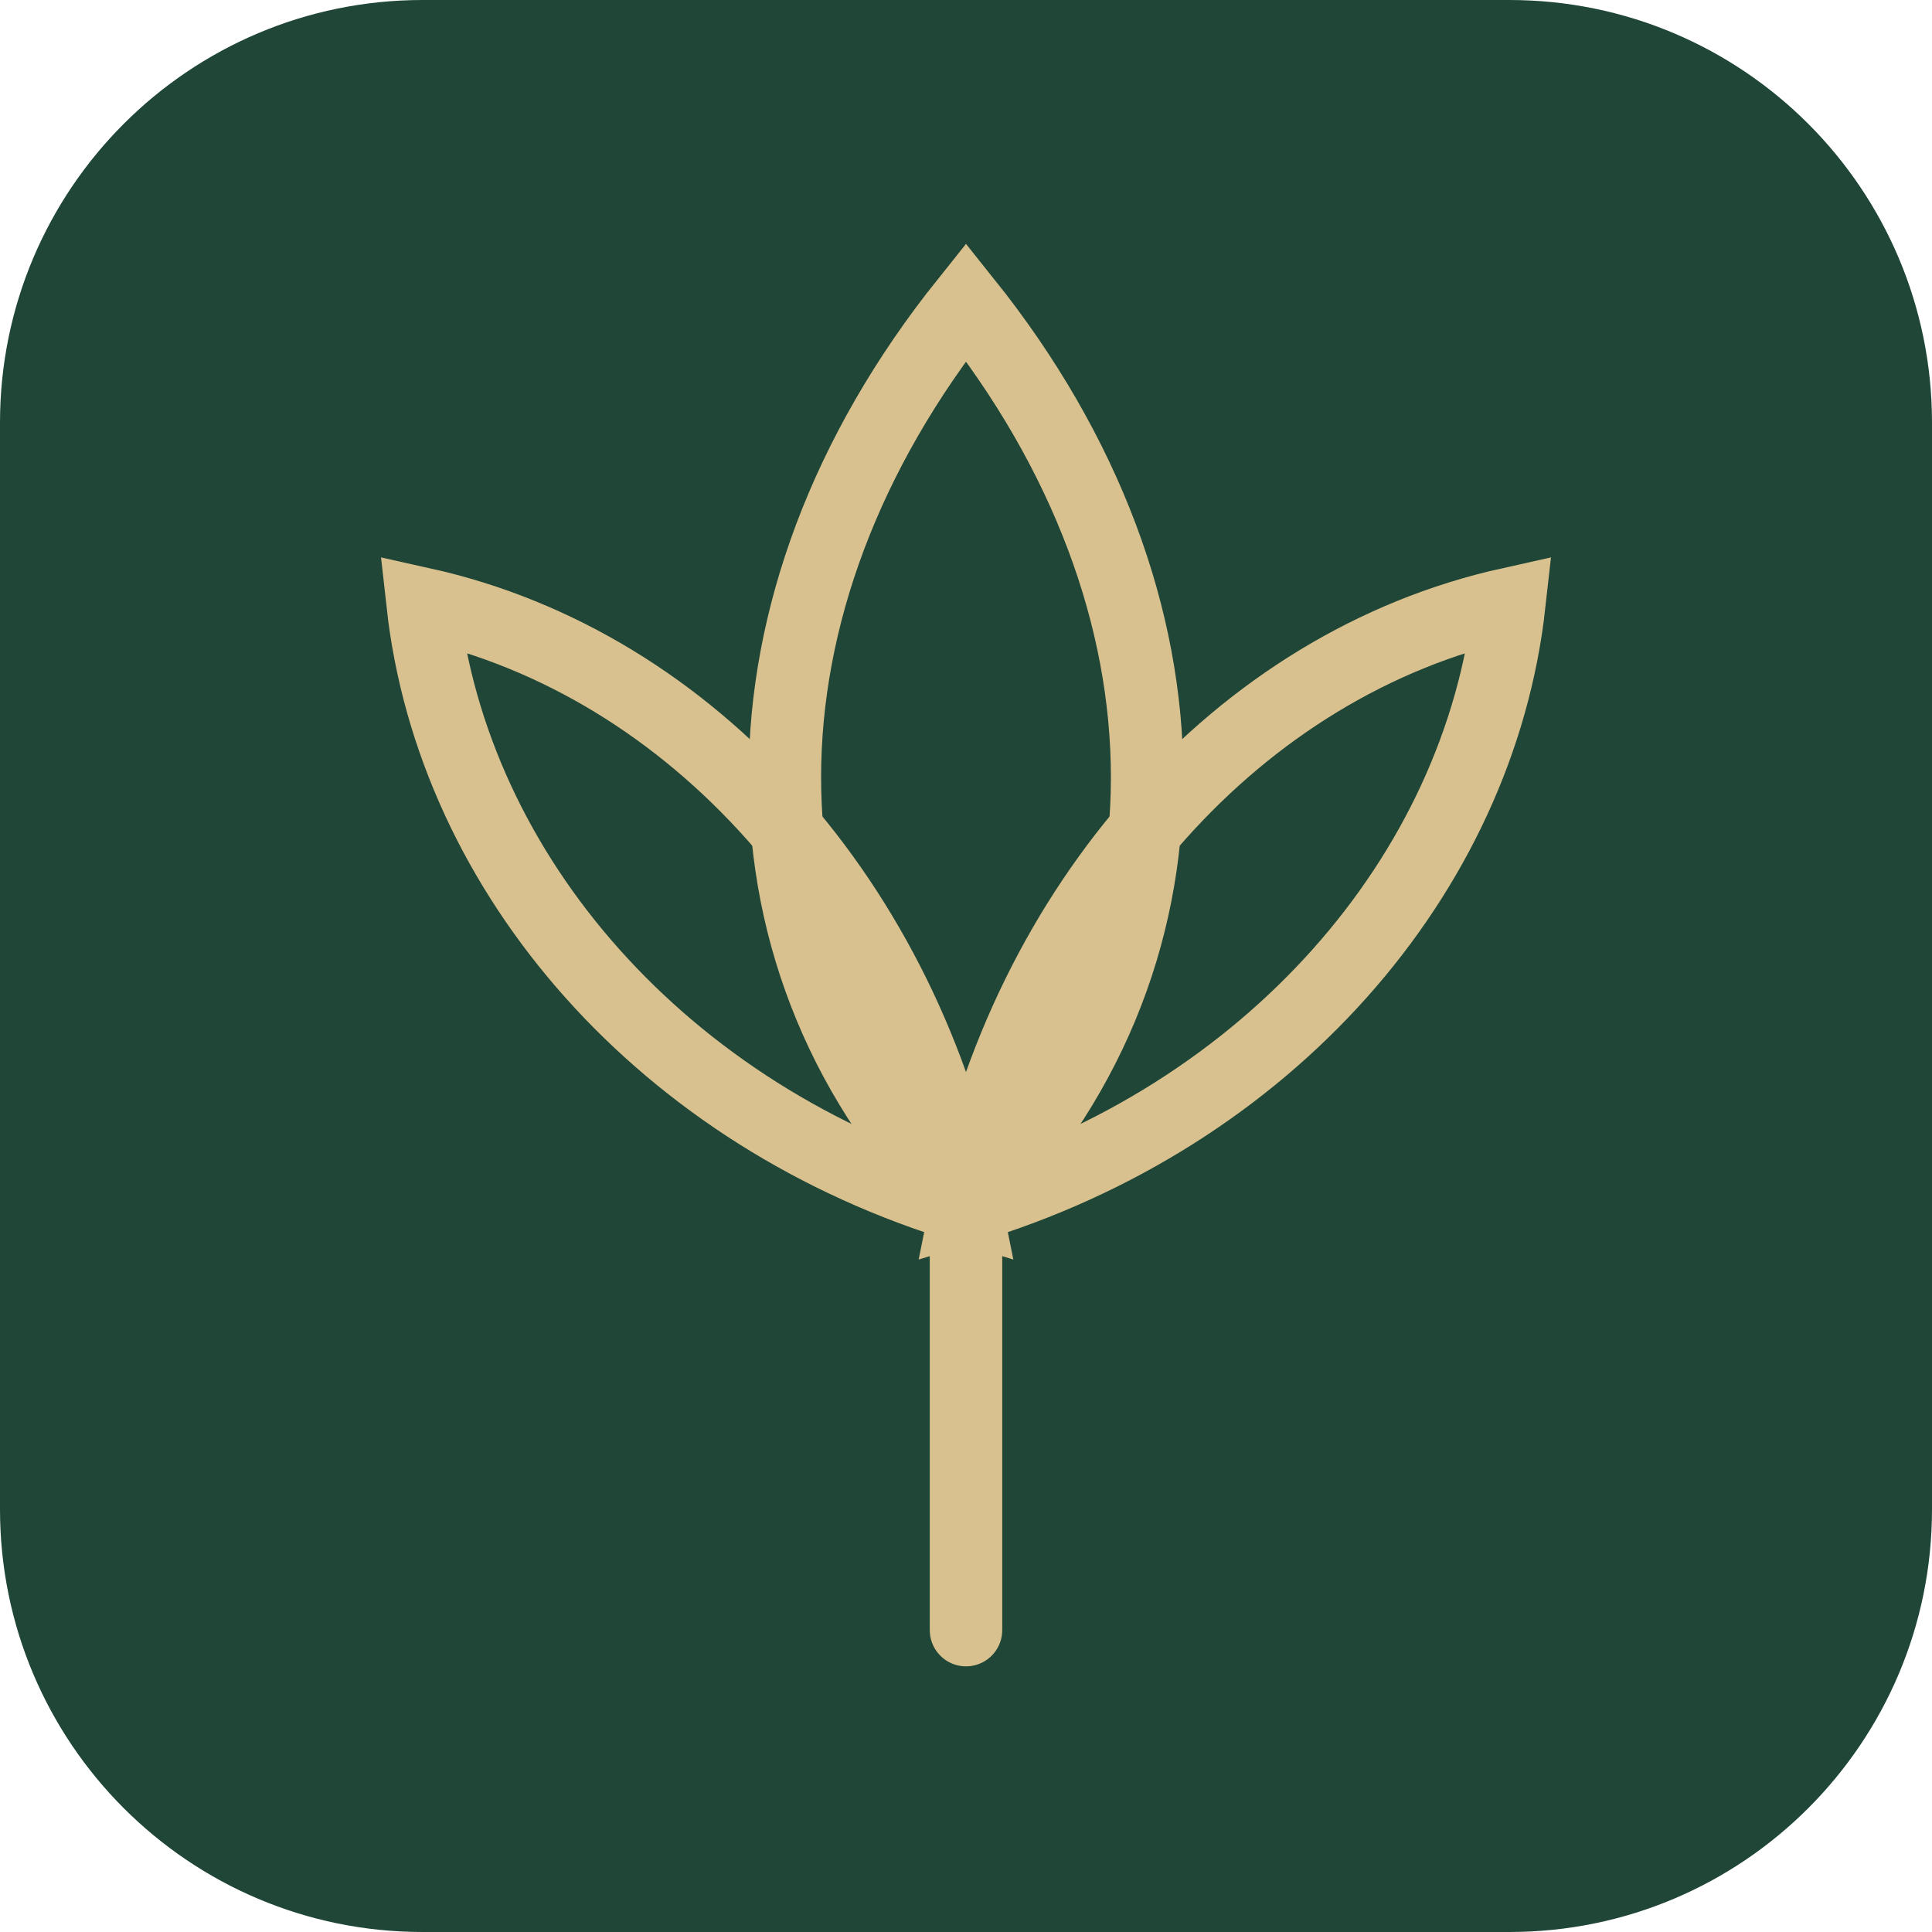
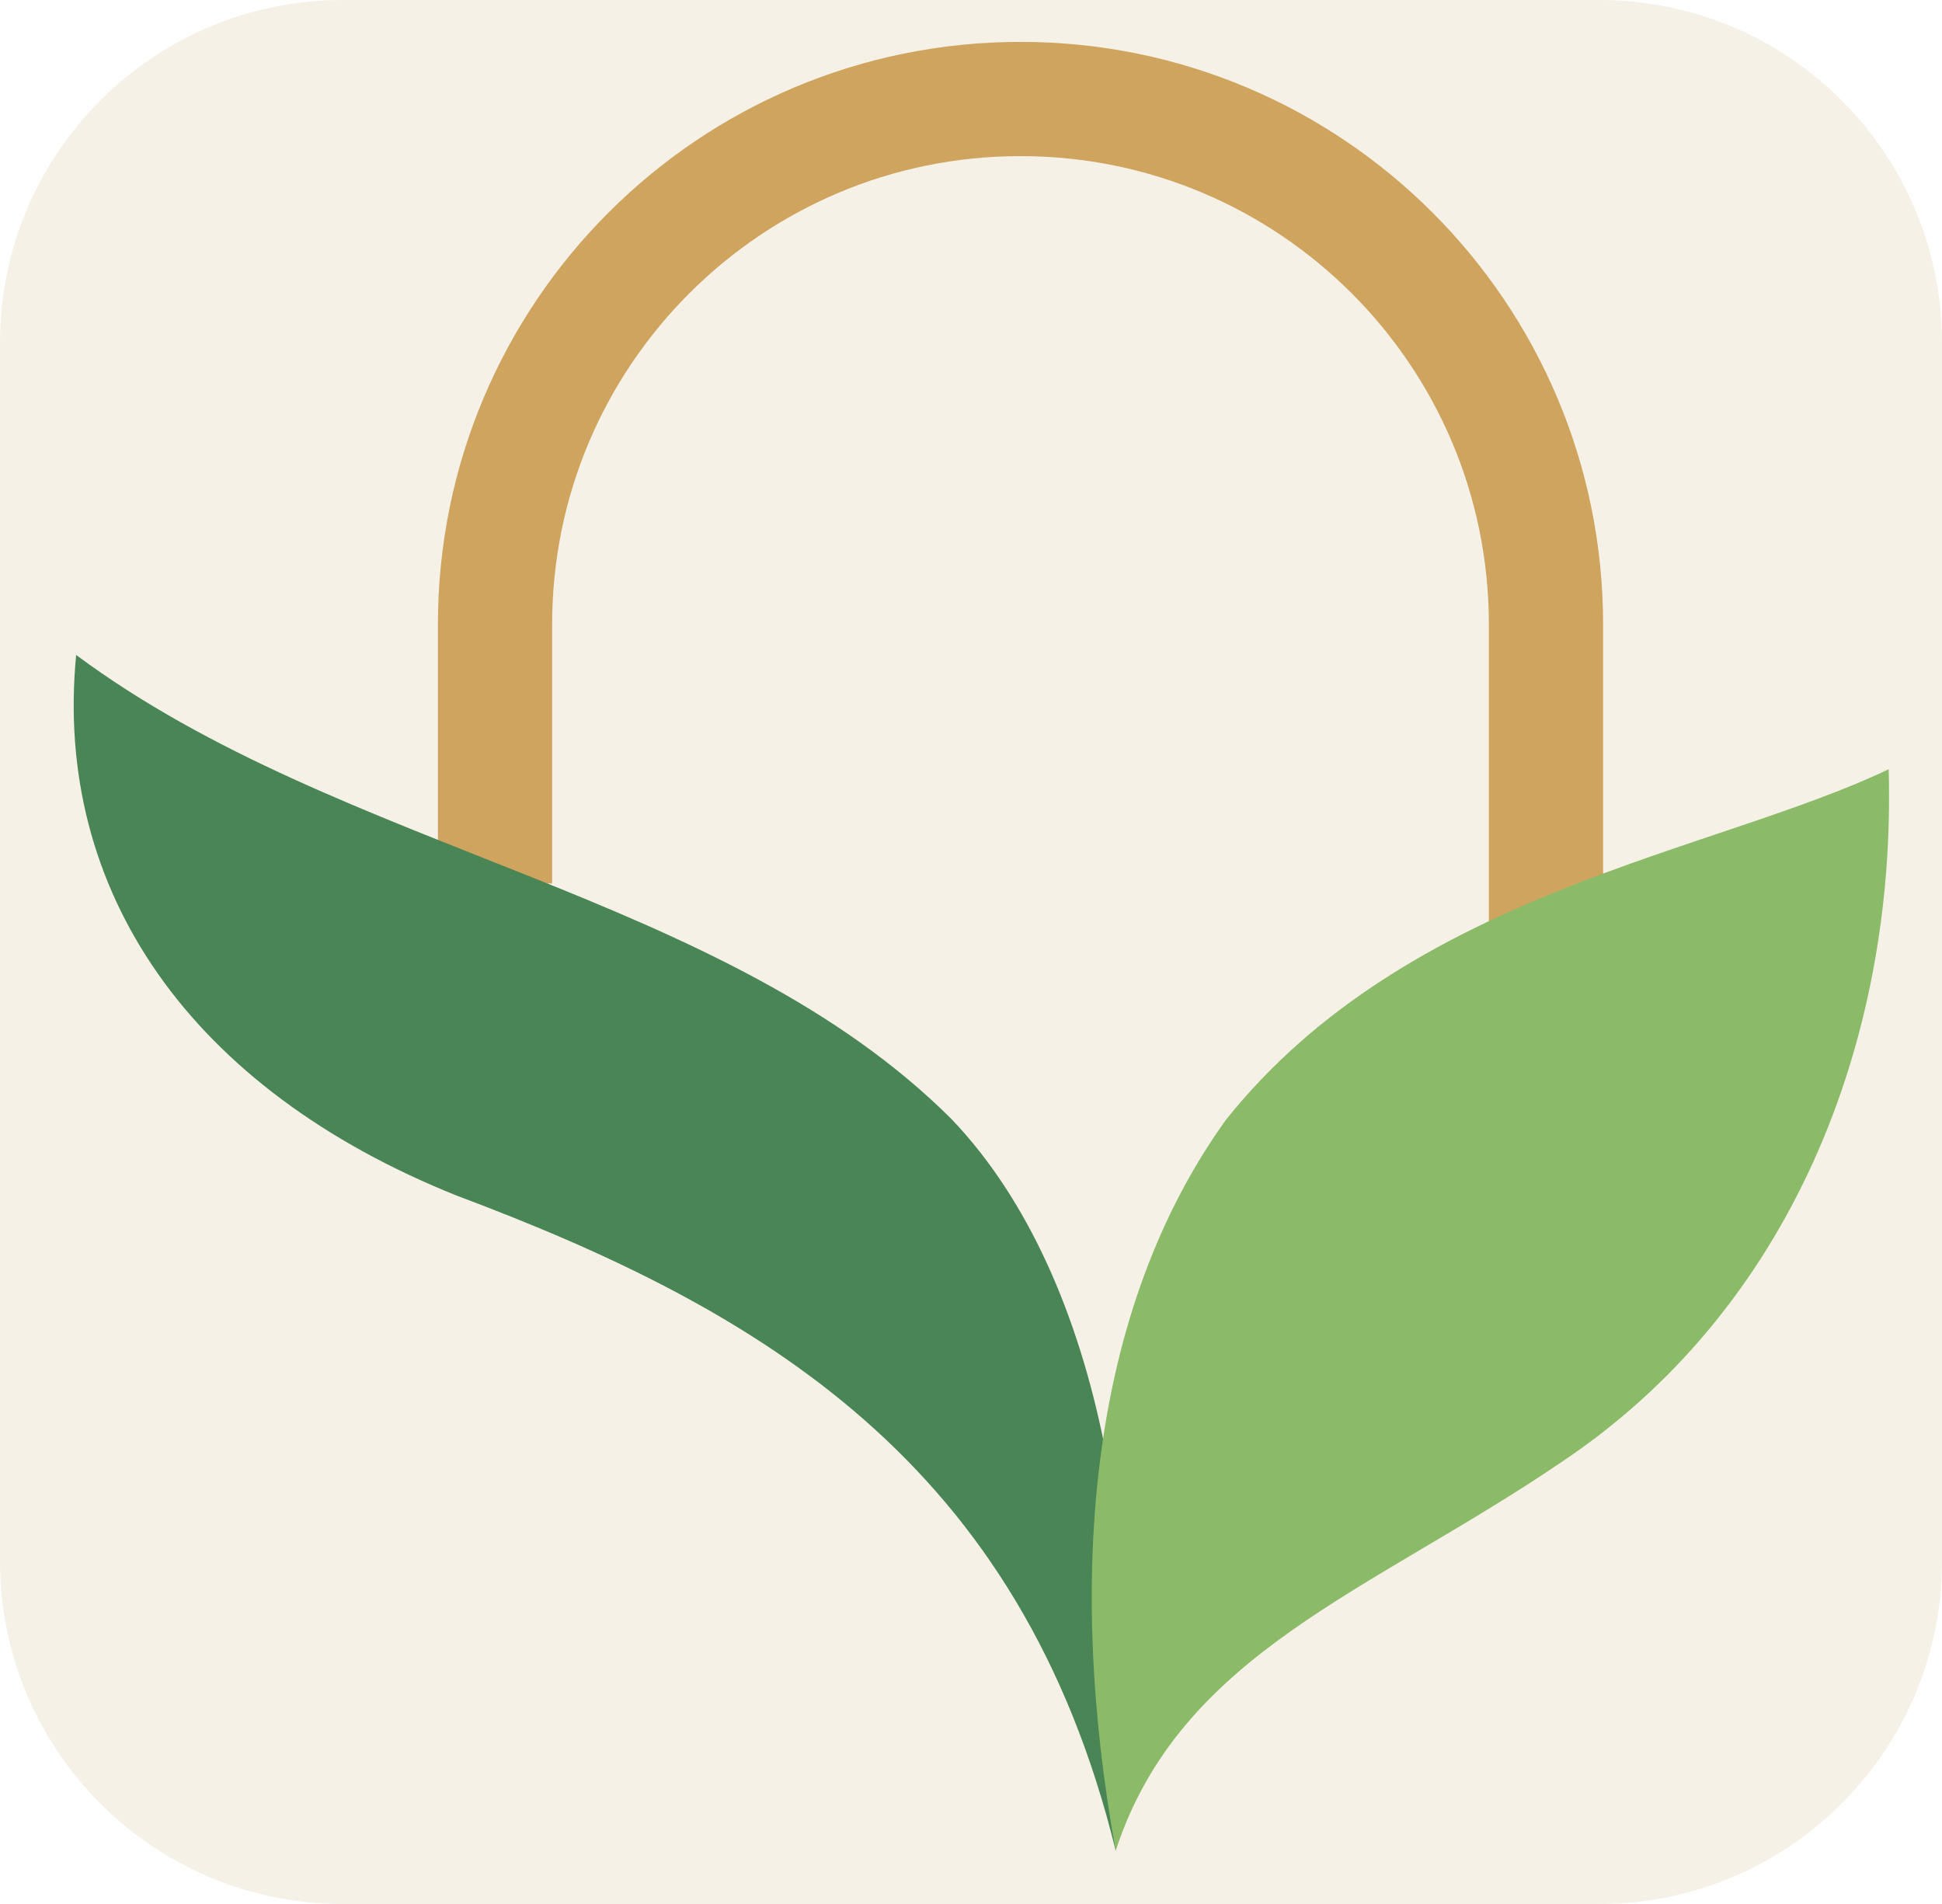
- <svg xmlns="http://www.w3.org/2000/svg" viewBox="0 0 64 64">
-   <rect width="64" height="64" rx="14" fill="#1f4636" />
-   <g fill="none" stroke="#d9c18f" stroke-width="2.4" stroke-linecap="round">
-     <path d="M32 10 C 24 20, 24 32, 32 40 C 40 32, 40 20, 32 10 Z" />
-     <path d="M32 40 C 22 37, 15 29, 14 20 C 23 22, 30 30, 32 40 Z" />
-     <path d="M32 40 C 42 37, 49 29, 50 20 C 41 22, 34 30, 32 40 Z" />
-     <path d="M32 40 V 54" />
-   </g>
+ <svg xmlns="http://www.w3.org/2000/svg" viewBox="50 176 510 500">
+   <rect x="50" y="176" width="510" height="500" rx="90" fill="#f6f1e7" />
+   <path d="M180 408 V 340 A 138 138 0 0 1 456 340 V 432" fill="none" stroke="#cfa45f" stroke-width="30" />
+   <path d="M343 662 C 318 560, 250 520, 170 490 C 100 462, 64 410, 70 348 C 140 400, 240 410, 300 470 C 340 512, 352 590, 343 662 Z" fill="#4a8556" />
+   <path d="M343 662 C 330 590, 336 520, 372 470 C 420 410, 500 400, 546 378 C 548 450, 520 520, 460 560 C 410 594, 360 610, 343 662 Z" fill="#8bbb68" />
</svg>
